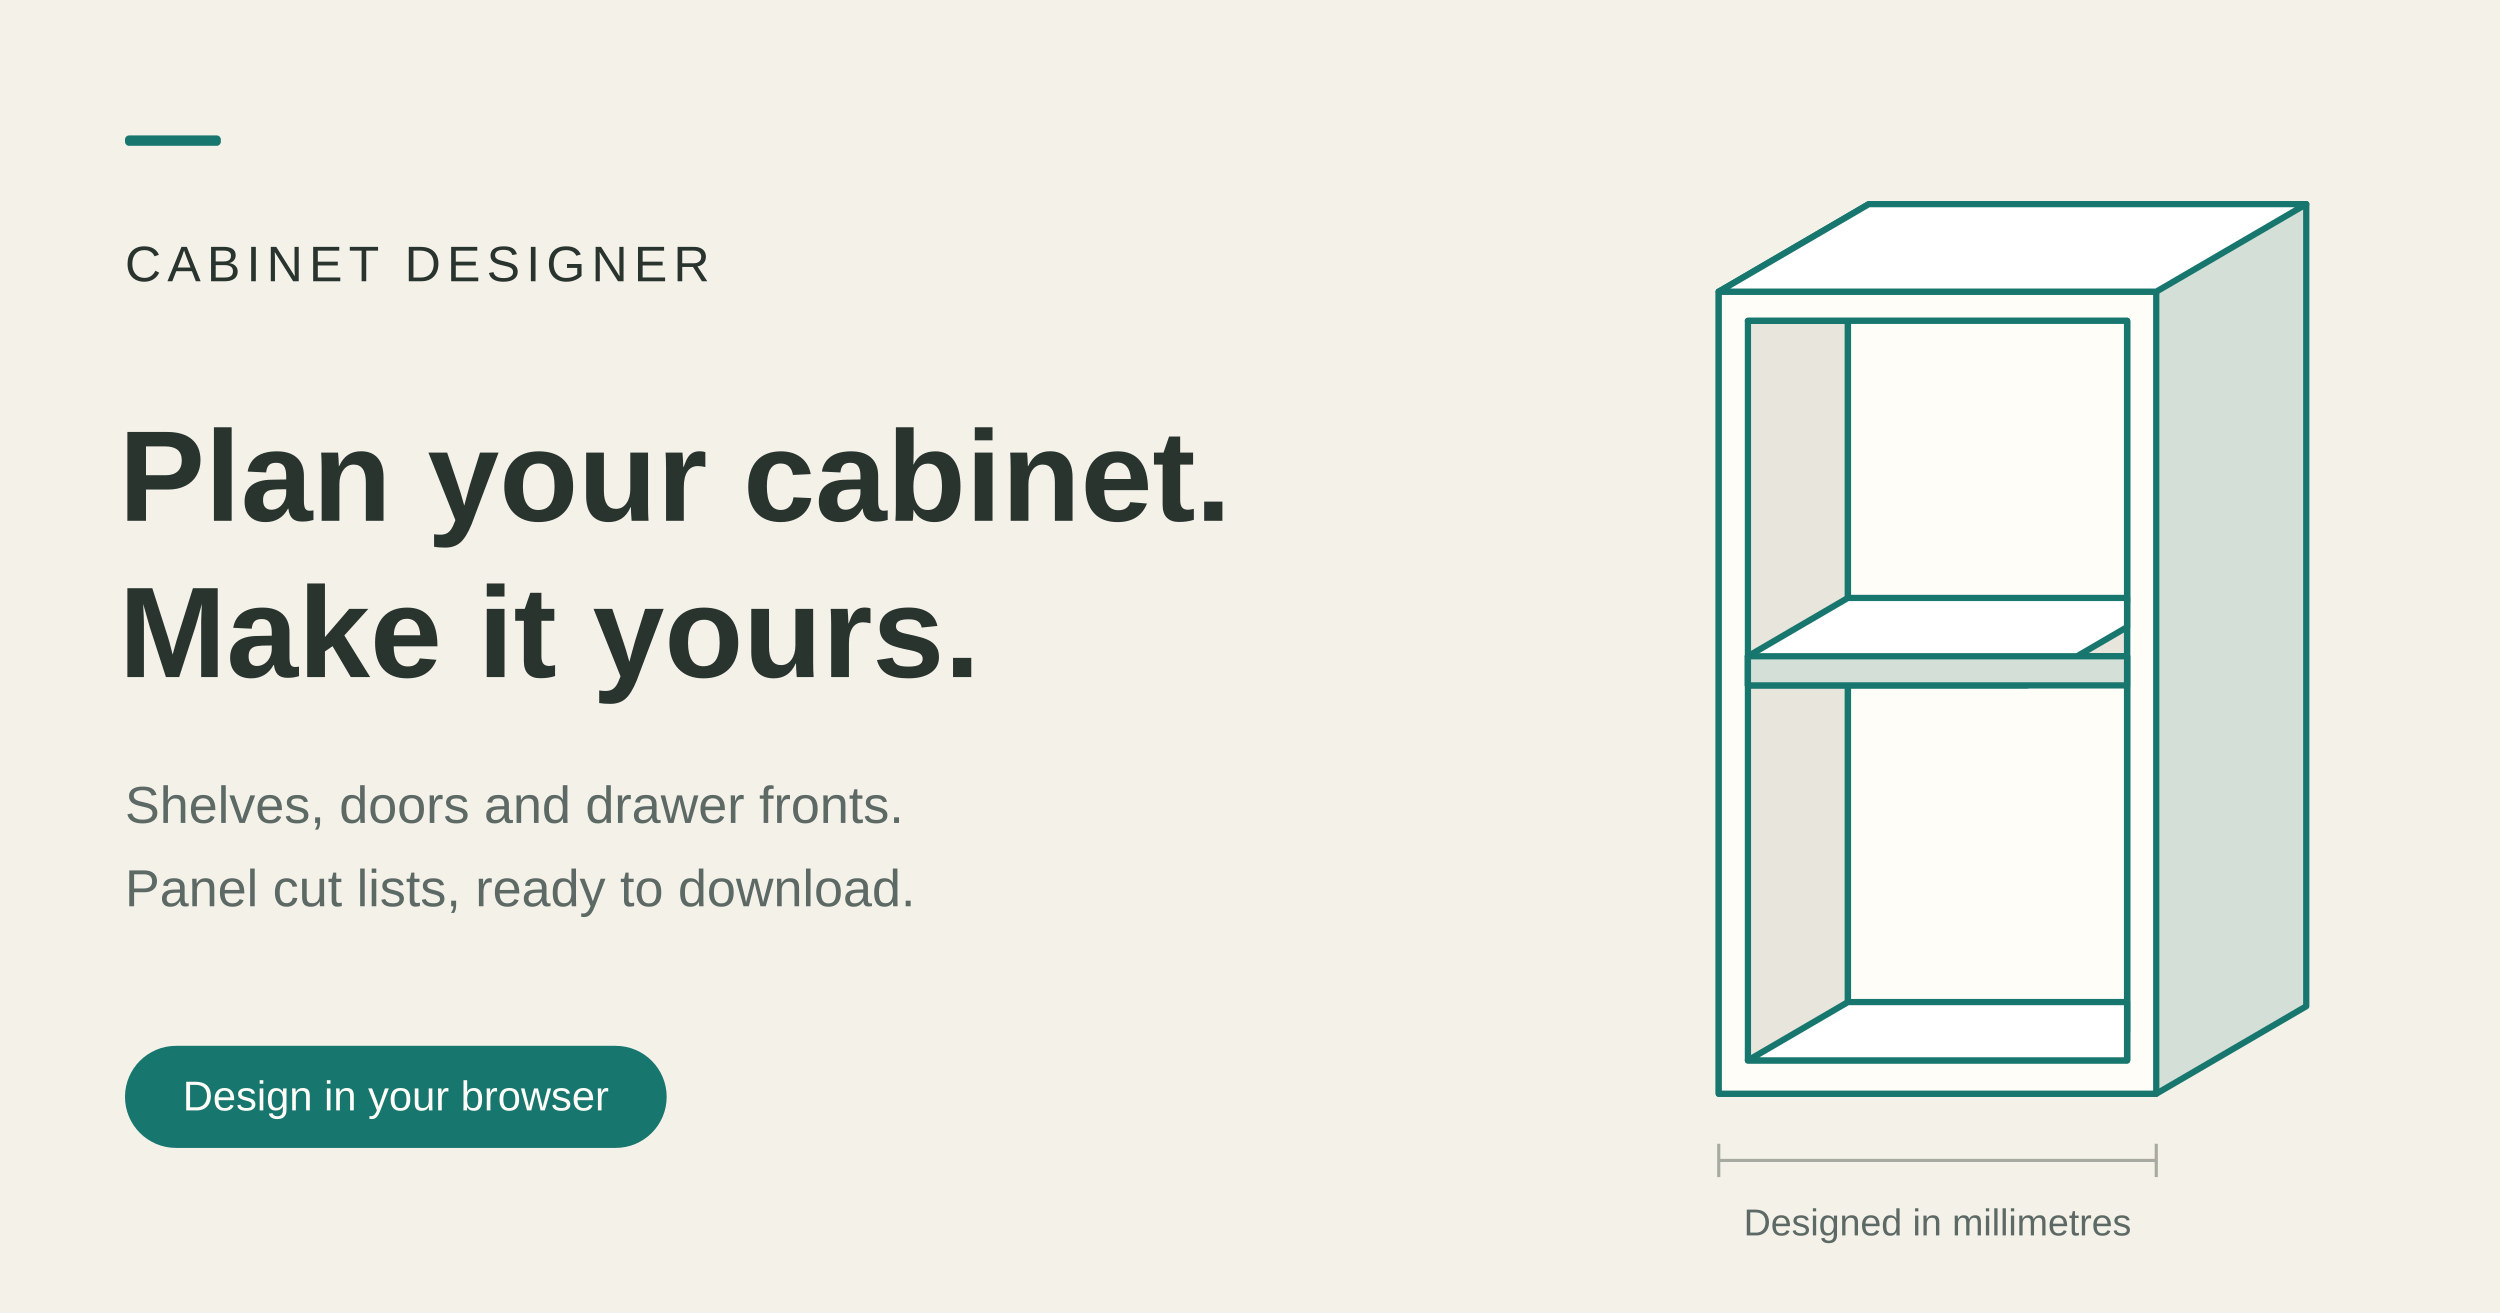
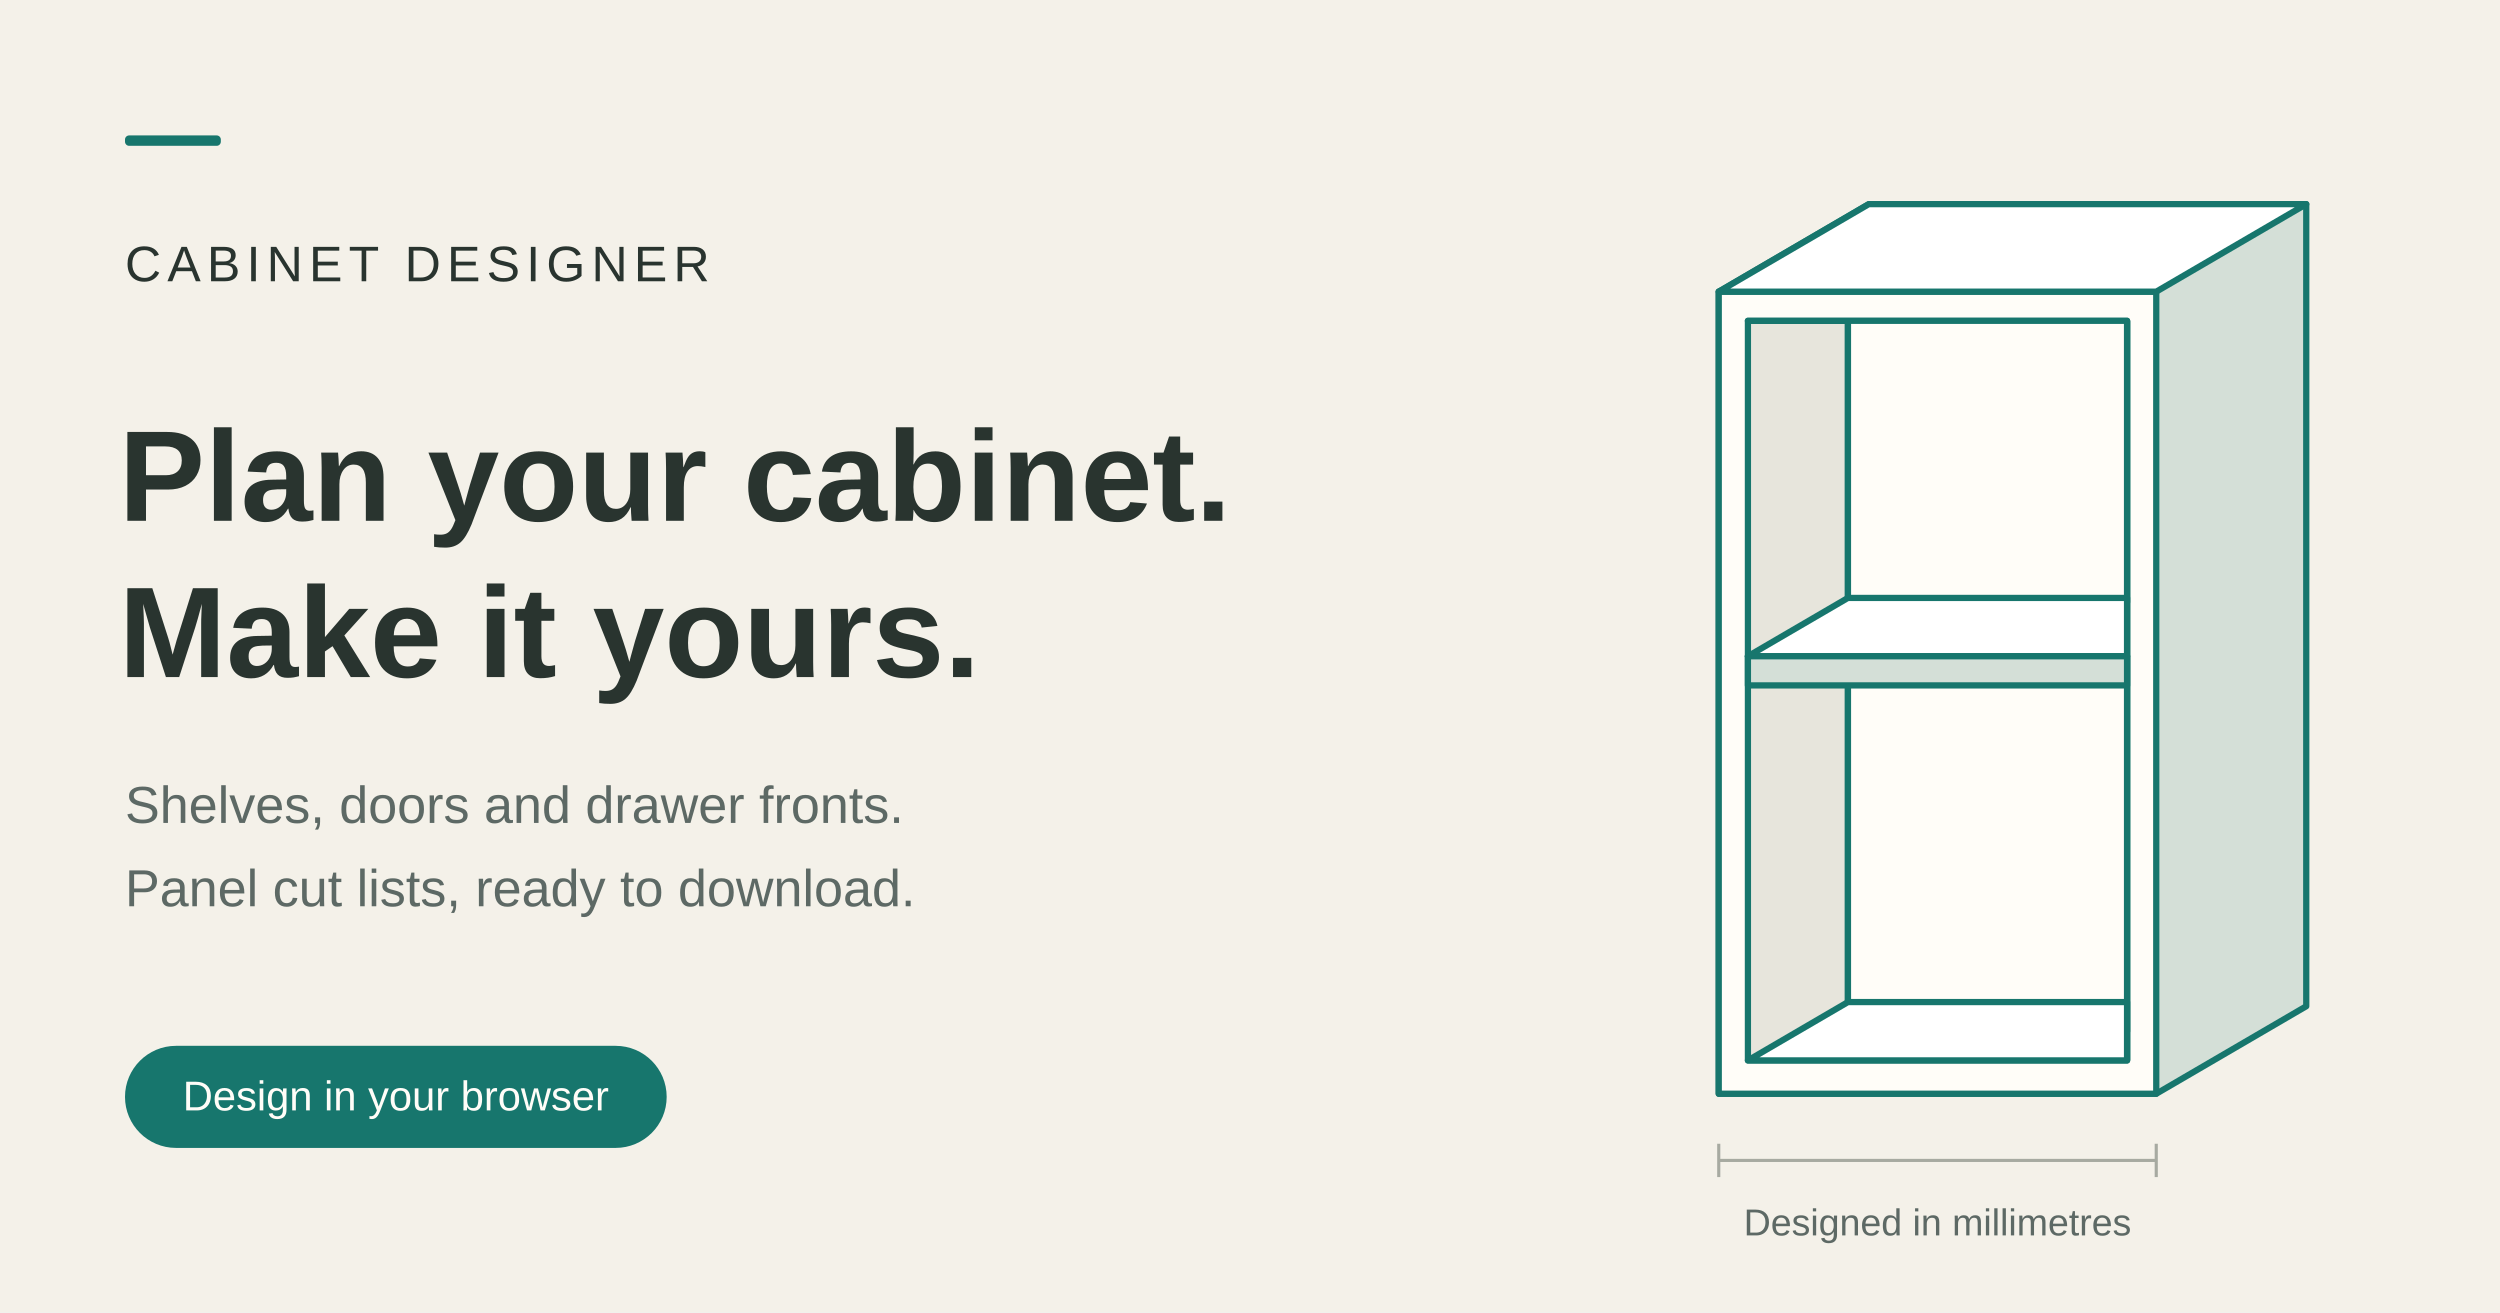
<svg xmlns="http://www.w3.org/2000/svg" width="1200" height="630" viewBox="0 0 1200 630">
  <rect width="1200" height="630" fill="#f4f1e9" />
  <rect x="60" y="65" width="46" height="5" rx="2" fill="#17766d" />
  <g font-family="Arial, sans-serif" fill="#29342f">
    <text x="60" y="135" font-size="24" letter-spacing="3">CABINET DESIGNER</text>
    <text x="57" y="250" font-size="62" font-weight="700">Plan your cabinet.</text>
    <text x="57" y="325" font-size="62" font-weight="700">Make it yours.</text>
    <text x="60" y="395" font-size="25" fill="#5d6965">Shelves, doors and drawer fronts.</text>
    <text x="60" y="435" font-size="25" fill="#5d6965">Panel cut lists, ready to download.</text>
  </g>
  <rect x="60" y="502" width="260" height="49" rx="24.5" fill="#17766d" />
  <text x="190" y="533" text-anchor="middle" font-family="Arial, sans-serif" font-size="20" fill="#fffdf8">Design in your browser</text>
  <g stroke="#17766d" stroke-width="3" stroke-linejoin="round">
    <path d="M825 140 897 98h210v385l-72 42H825Z" fill="#d4dfd7" />
    <path d="M825 140h210v385H825Z" fill="#fffdf8" />
    <path d="m825 140 72-42h210l-72 42Z" fill="#ffffff" />
    <path d="M839 154h182v355H839Z" fill="#e7e5dc" />
    <path d="M839 154h182v135H887V154Z" fill="#fffdf8" />
    <path d="M839 315h182v180H887V315Z" fill="#fffdf8" />
-     <path d="m839 315 48-28h134v14l-48 28H839Z" fill="#ffffff" />
+     <path d="m839 315 48-28h134v28Z" fill="#ffffff" />
    <path d="M839 315h182v14H839Z" fill="#d4dfd7" />
    <path d="m839 509 48-28h134v28Z" fill="#ffffff" />
    <path d="M1021 154v355M887 154v133M887 329v152" fill="none" />
  </g>
  <g stroke="#a7aaa1" stroke-width="1.5">
    <path d="M825 557h210M825 549v16M1035 549v16" />
  </g>
  <text x="930" y="593" text-anchor="middle" font-family="Arial, sans-serif" font-size="18" fill="#5d6965">Designed in millimetres</text>
</svg>
